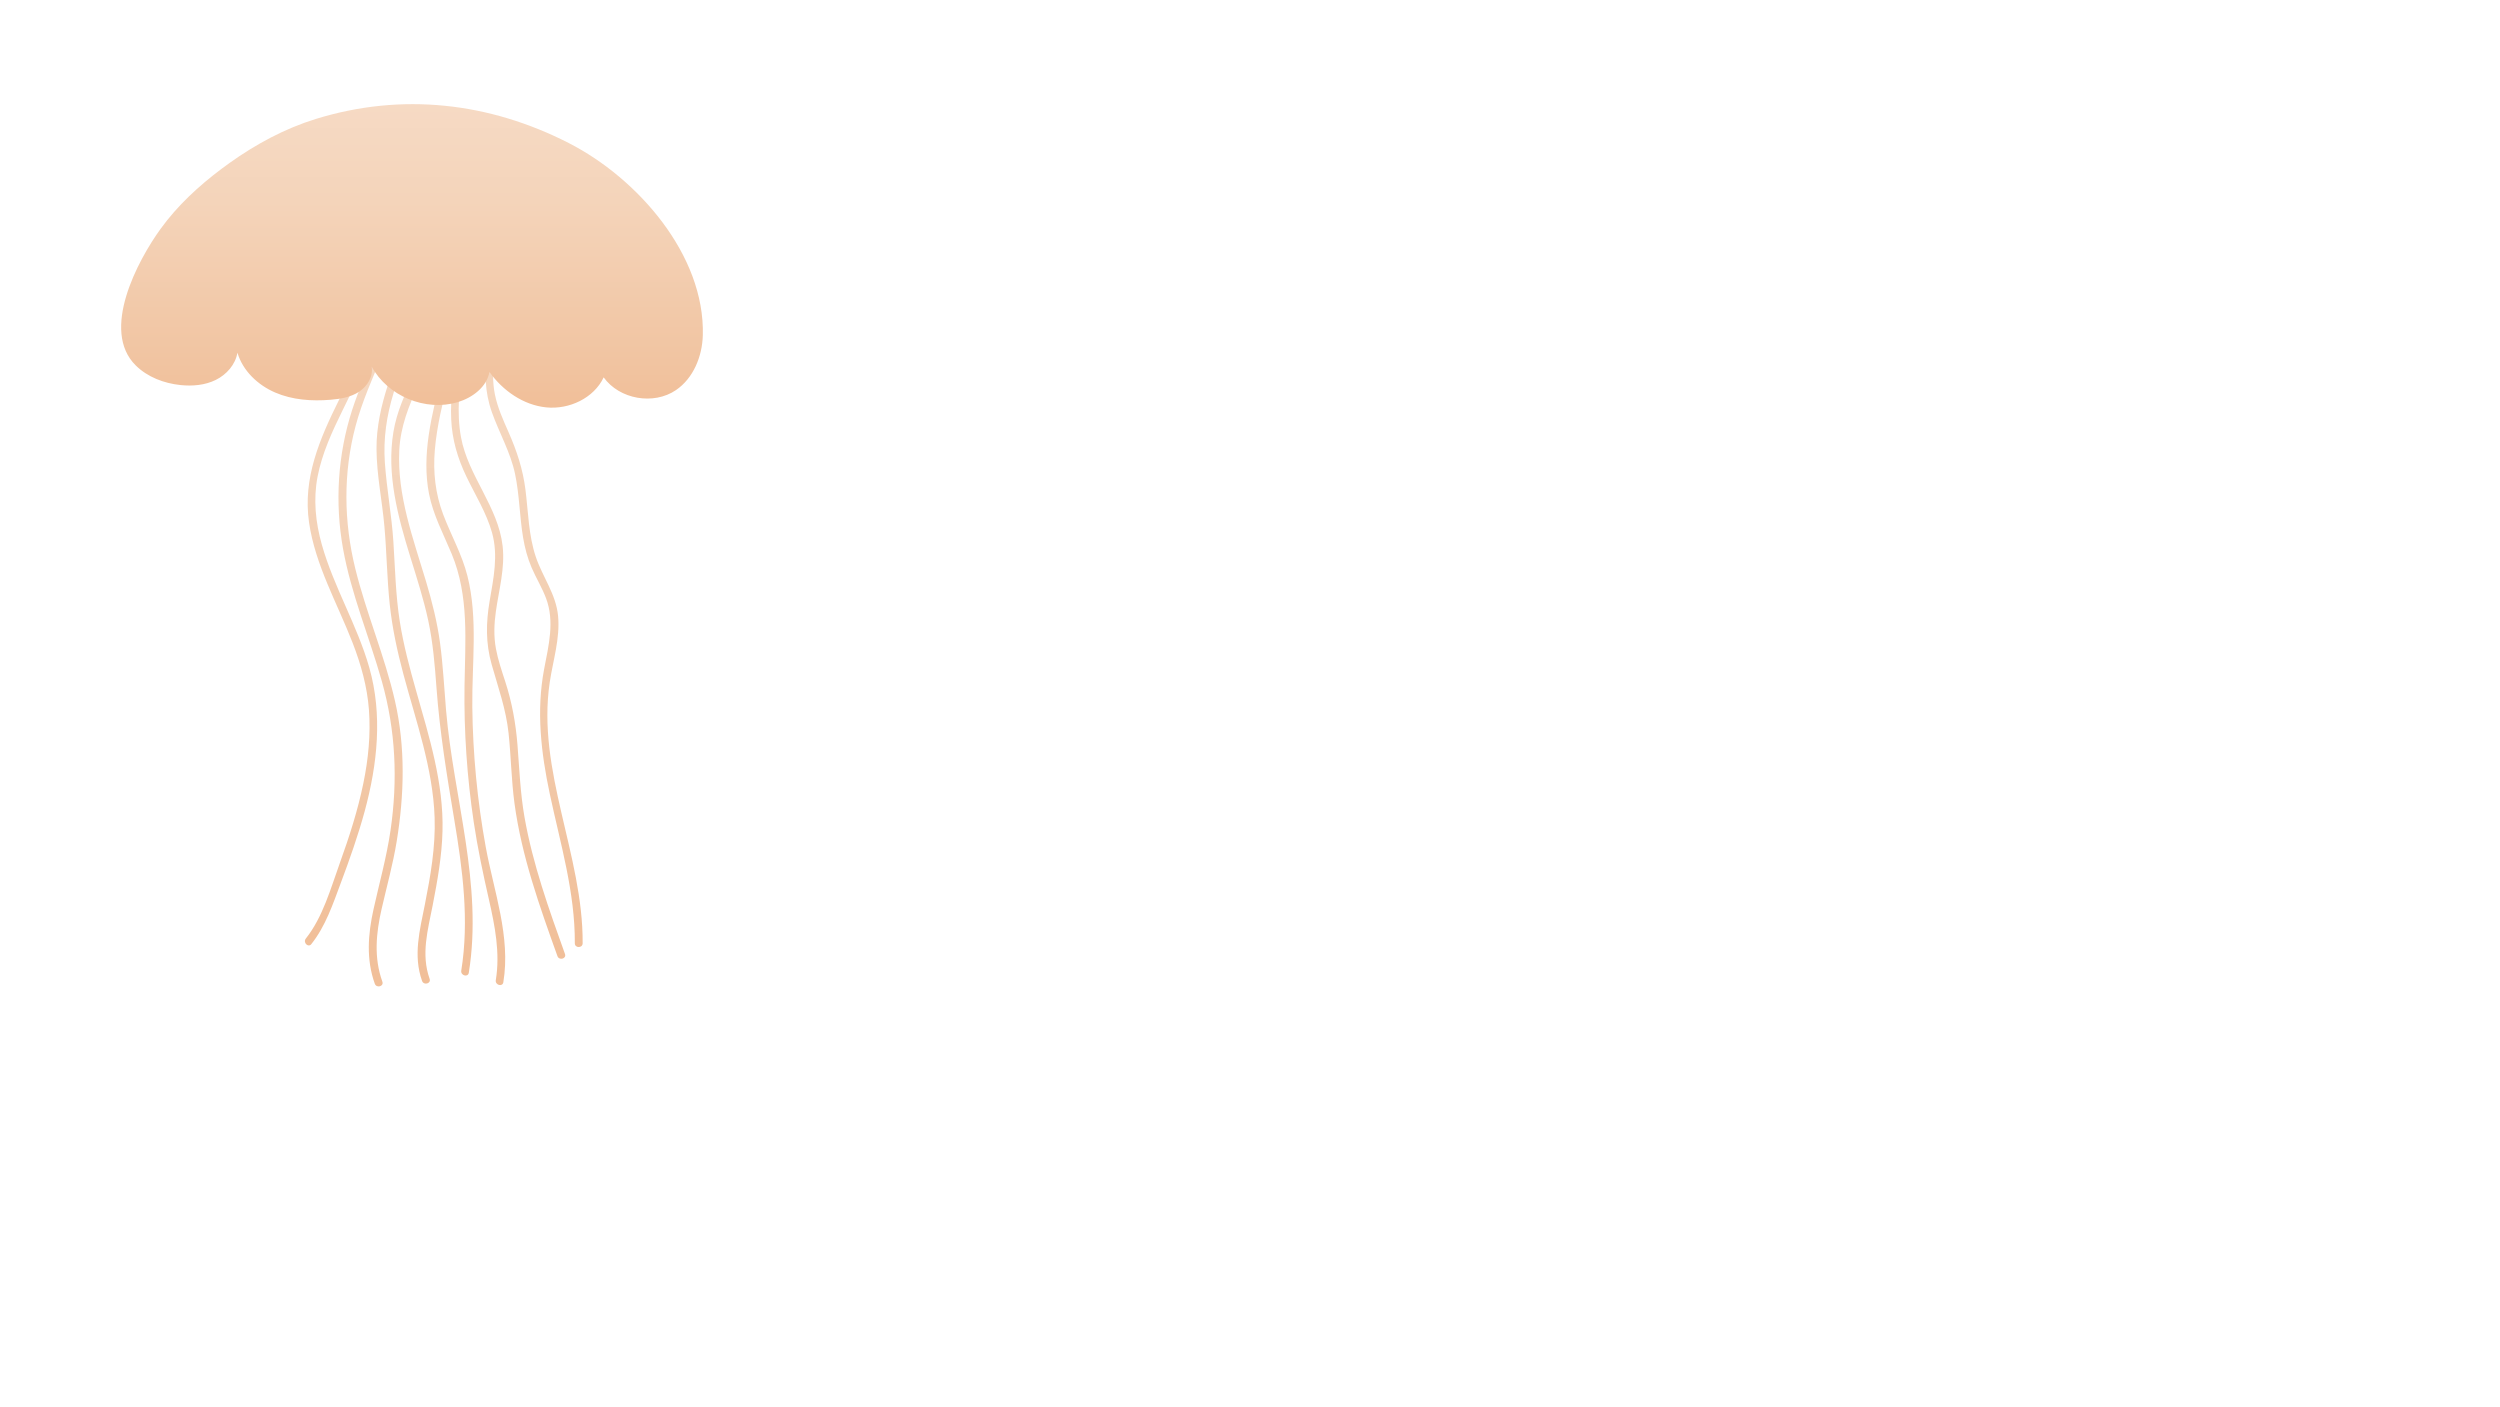
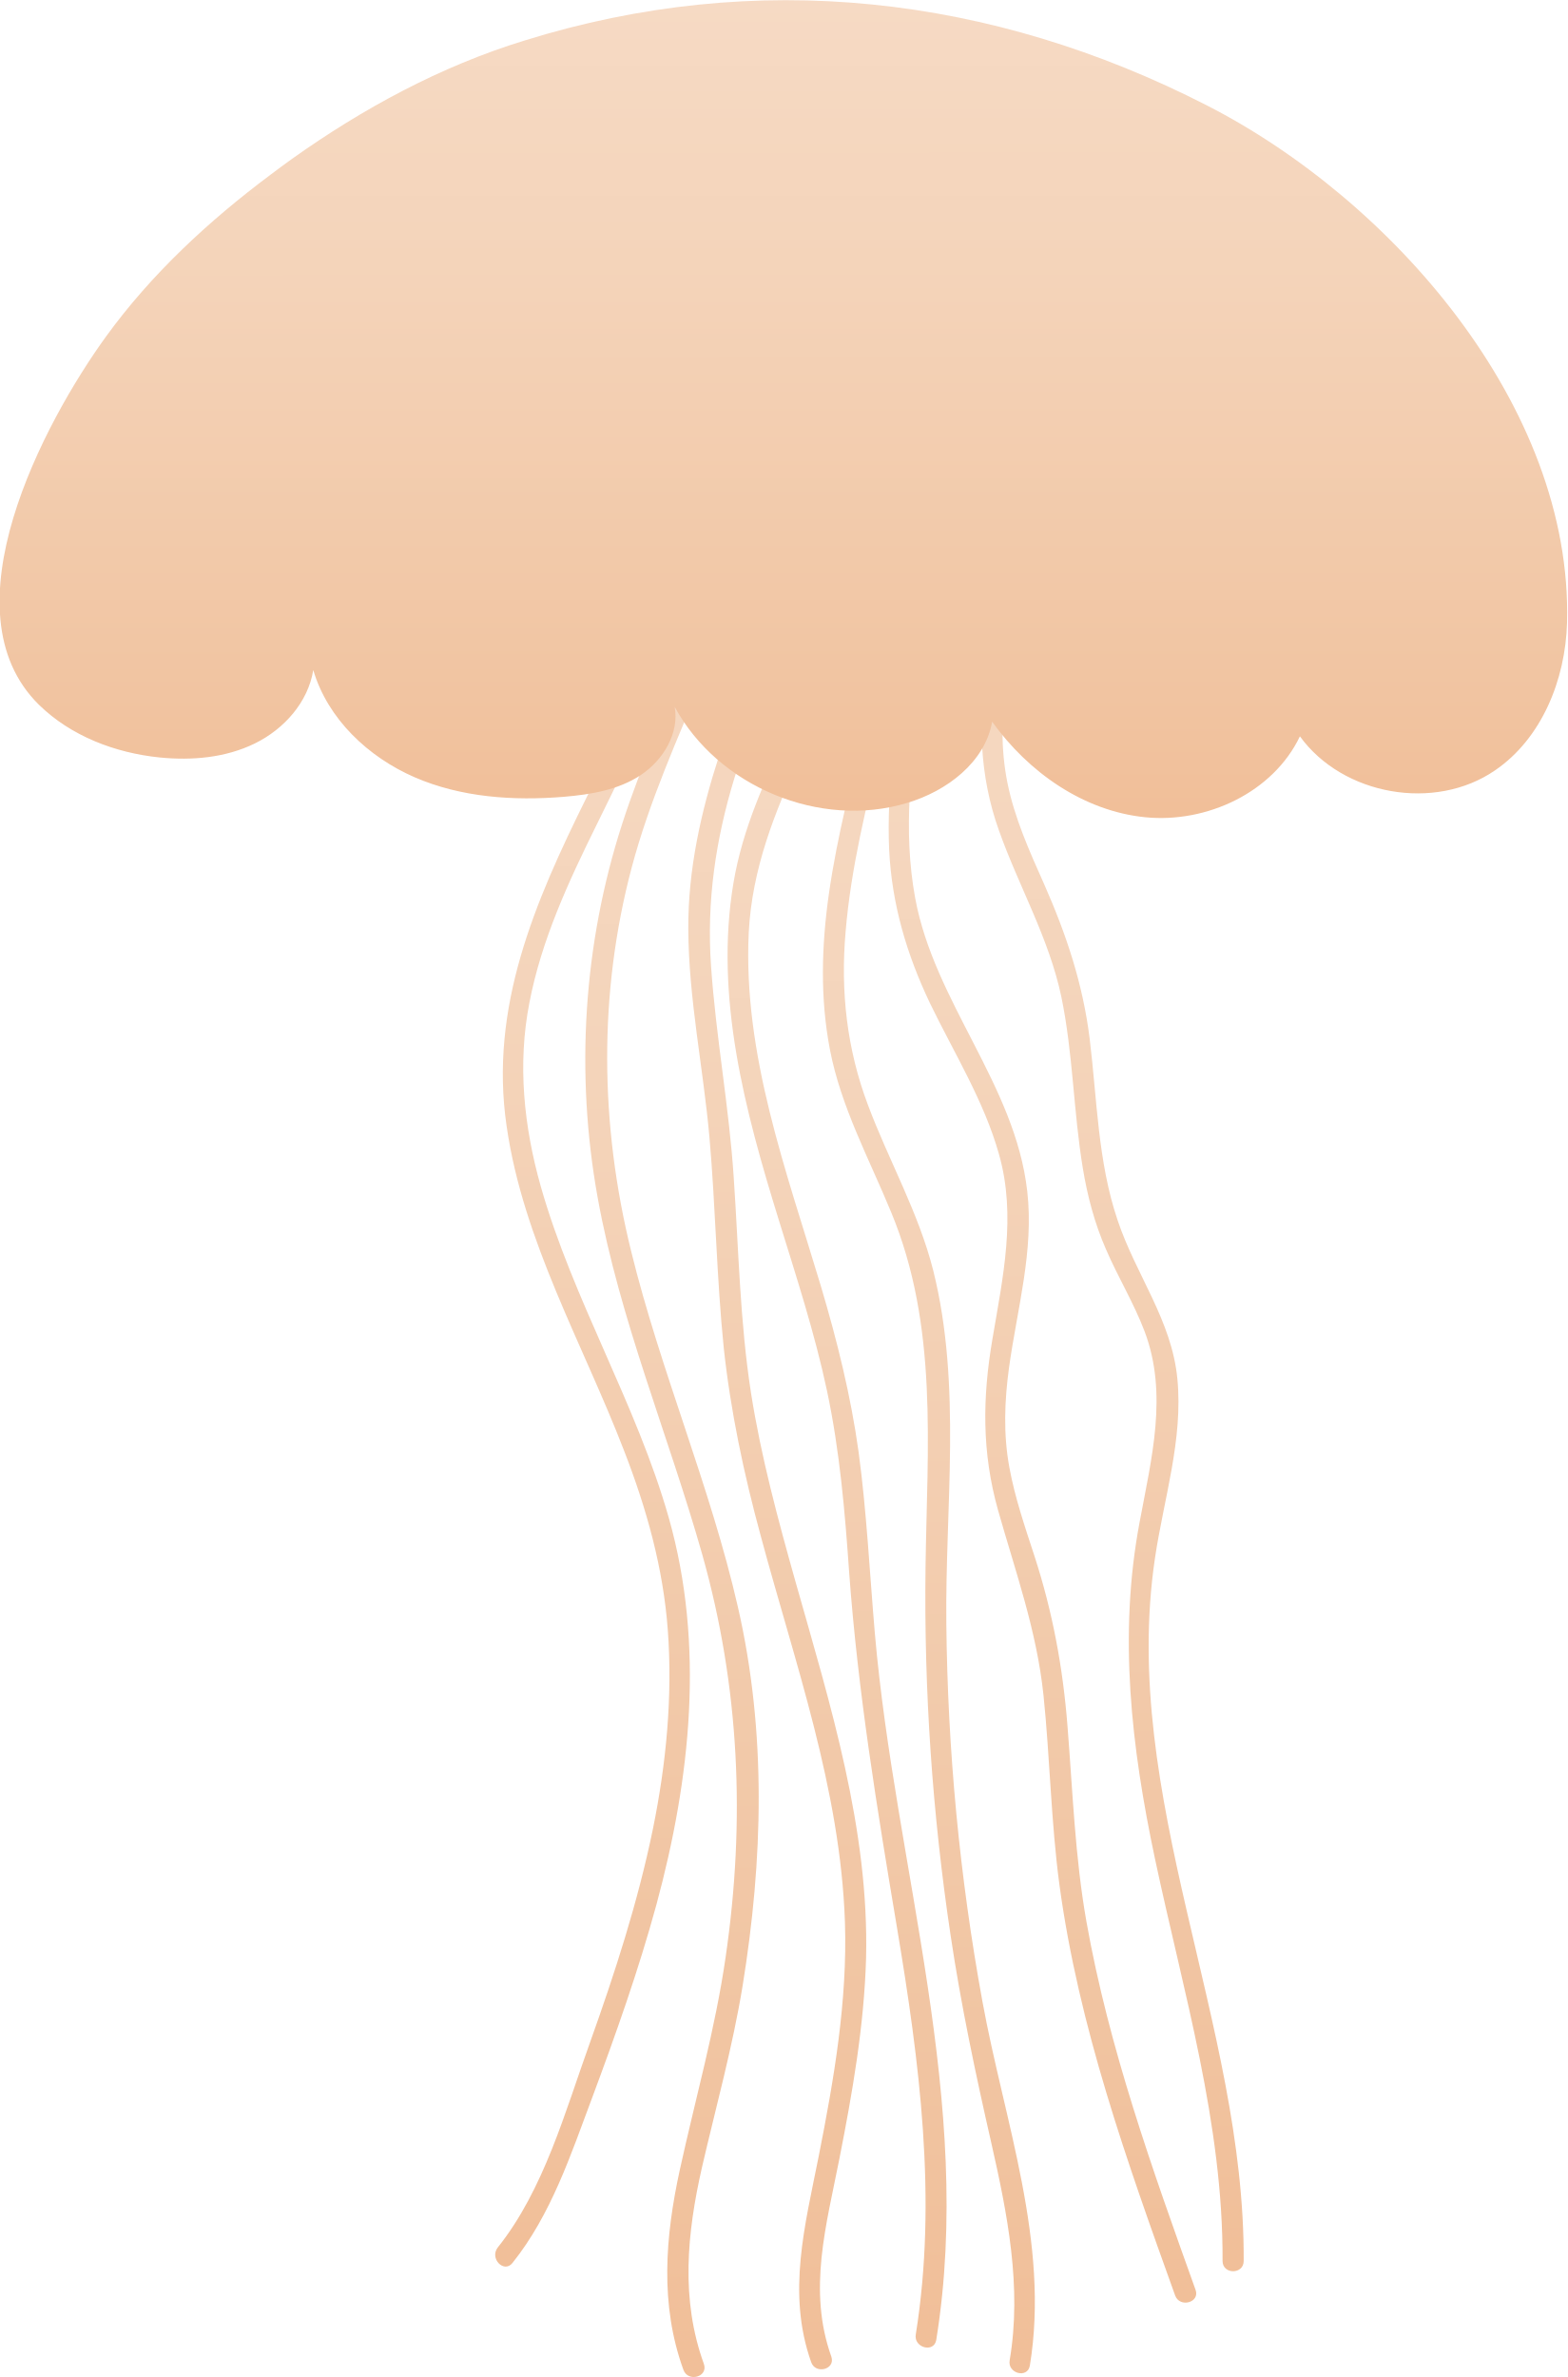
- <svg xmlns="http://www.w3.org/2000/svg" xmlns:xlink="http://www.w3.org/1999/xlink" id="sealife" viewBox="0 0 2072.73 1166.38">
-   <defs>
-     <style>.cls-1{fill:url(#linear-gradient);}.cls-2{fill:url(#linear-gradient-8);}.cls-3{fill:url(#linear-gradient-3);}.cls-4{fill:url(#linear-gradient-4);}.cls-5{fill:url(#linear-gradient-2);}.cls-6{fill:url(#linear-gradient-6);}.cls-7{fill:url(#linear-gradient-7);}.cls-8{fill:url(#linear-gradient-5);}</style>
-     <linearGradient id="linear-gradient" x1="331.14" y1="511.14" x2="443.66" y2="1063.48" gradientTransform="translate(163.74 -313.9) rotate(11.51)" gradientUnits="userSpaceOnUse">
-       <stop offset="0" stop-color="#f6dac4" />
-       <stop offset=".32" stop-color="#f4d4ba" />
-       <stop offset=".85" stop-color="#f1c4a1" />
-       <stop offset=".99" stop-color="#f1bf99" />
-     </linearGradient>
-     <linearGradient id="linear-gradient-2" x1="305.53" y1="525.9" x2="414.6" y2="1061.32" xlink:href="#linear-gradient" />
-     <linearGradient id="linear-gradient-3" x1="250.2" y1="503.7" x2="367.61" y2="1080.08" xlink:href="#linear-gradient" />
-     <linearGradient id="linear-gradient-4" x1="361.9" y1="486.28" x2="473.69" y2="1035.08" xlink:href="#linear-gradient" />
-     <linearGradient id="linear-gradient-5" x1="381.97" y1="476.95" x2="492.85" y2="1021.26" xlink:href="#linear-gradient" />
-     <linearGradient id="linear-gradient-6" x1="276.65" y1="477.26" x2="397.71" y2="1071.57" xlink:href="#linear-gradient" />
-     <linearGradient id="linear-gradient-7" x1="223.06" y1="496.19" x2="336.24" y2="1051.82" xlink:href="#linear-gradient" />
-     <linearGradient id="linear-gradient-8" x1="254.16" y1="356.72" x2="304.39" y2="603.28" xlink:href="#linear-gradient" />
-   </defs>
-   <path class="cls-1" d="M417.31,814.39c6.25-37.76-7.85-75.33-14.57-112.09-7-38.32-10.72-77.23-11.15-116.18-.4-35.99,4.84-73.24-4.04-108.59-4.49-17.87-13.67-33.9-20.13-51.04-6.49-17.22-8.45-35.05-6.91-53.34,3.33-39.7,19.33-77.13,22.07-116.97,.29-4.17-6.21-4.15-6.5,0-2.46,35.79-15.62,69.61-20.68,104.97-2.3,16.03-2.83,32.33,.3,48.29,3.45,17.63,12,33.42,18.82,49.86,14.57,35.15,11.13,72.17,10.61,109.28-.53,37.87,2.08,75.75,7.67,113.2,3.21,21.49,7.71,42.67,12.52,63.84,5,21.99,9.47,44.48,5.74,67.03-.68,4.09,5.58,5.85,6.26,1.73h0Z" />
-   <path class="cls-5" d="M362.09,264.72c-8.14,32.57-30.31,59.87-35.89,93.28-5.86,35.15,3.65,70.26,13.94,103.62,5.4,17.49,11.06,34.94,14.91,52.85,3.95,18.38,5.46,37.1,6.84,55.81,2.73,36.79,8.62,72.8,14.72,109.15,6.93,41.35,12.55,83.55,5.82,125.32-.66,4.09,5.6,5.85,6.26,1.73,11.8-73.24-12.62-145.05-18.86-217.55-1.6-18.62-2.49-37.31-5-55.85-2.35-17.35-6.6-34.24-11.6-50.99-10.58-35.4-24.05-71.2-22.19-108.77,1.95-39.34,28.02-69.7,37.3-106.87,1.01-4.06-5.25-5.79-6.26-1.73h0Z" />
-   <path class="cls-3" d="M317.01,813.89c-7.17-19.91-5.23-40.21-.58-60.46,4.28-18.63,9.36-36.9,12.45-55.79,6.34-38.8,7.37-78.04-1.42-116.54-8.51-37.29-23.78-72.62-32.91-109.74-9.57-38.91-10.08-79.28,.25-118.12,10.87-40.87,34.88-77.36,41.25-119.55,.62-4.09-5.64-5.85-6.26-1.73-5.77,38.25-26.16,71.69-37.88,108.1-11.89,36.93-14.36,76.62-7.52,114.78,6.76,37.71,21.81,73.18,32.17,109.91,11.52,40.81,13.33,81.87,7.21,123.78-3.25,22.23-9.27,43.58-14.11,65.46-4.55,20.58-6.17,41.47,1.09,61.63,1.41,3.9,7.68,2.22,6.26-1.73h0Z" />
-   <path class="cls-4" d="M382.37,237.95c3.01,36.96-9.92,72.88-8.28,109.77,.75,16.79,5.37,32.34,12.61,47.42,7.35,15.31,16.59,29.95,21.22,46.43,5.35,19.03,1.24,37.78-1.97,56.76-3.07,18.11-3.33,34.87,1.7,52.65,5.42,19.14,11.9,37.04,14.01,56.99,2.05,19.4,2.29,38.94,4.92,58.29,5.91,43.6,20.8,85.23,35.59,126.44,1.4,3.91,7.68,2.22,6.26-1.73-13.31-37.1-26.72-74.48-33.56-113.43-3.49-19.85-4.25-39.85-5.83-59.9-1.43-18.07-4.58-35.37-10.17-52.63-2.9-8.94-5.98-17.89-7.7-27.16-1.9-10.26-1.51-20.54-.06-30.83,2.53-17.97,7.68-35.93,5.62-54.23-3.69-32.79-28.61-58.12-34.52-90.28-7.63-41.49,10.06-82.88,6.67-124.56-.34-4.14-6.83-4.17-6.5,0h0Z" />
-   <path class="cls-8" d="M410.29,232.83c1.13,19.45-3.62,38.3-6.29,57.42-2.48,17.73-2.19,34.72,3.88,51.71,6.15,17.22,15.41,33.11,19.19,51.16,3.63,17.35,3.7,35.21,6.64,52.66,1.44,8.55,3.65,16.91,7.07,24.89,3.68,8.57,8.64,16.57,11.93,25.31,7.27,19.3,2.15,39.17-1.55,58.62-6.61,34.82-2.63,69.29,4.67,103.66,8.7,40.95,21.01,81.55,20.75,123.79-.03,4.18,6.47,4.18,6.49,0,.44-73.06-38.22-142.87-27.3-216.28,2.71-18.22,8.69-36.46,6.93-55.08-1.71-18.11-12.75-32.1-18.43-48.88-6.09-18.01-6.27-37.22-8.63-55.91-2.13-16.86-7.16-32.06-13.99-47.54-4.45-10.1-9.08-20.28-11.3-31.16-2.11-10.36-1.81-20.99-.6-31.45,2.43-21.03,8.25-41.59,7-62.93-.24-4.15-6.74-4.18-6.49,0h0Z" />
-   <path class="cls-6" d="M356.2,811.55c-7.28-20.46-1.46-40.46,2.52-60.93,3.95-20.29,7.64-40.85,8.16-61.56,1.01-39.74-11.02-78.09-21.75-115.89-5.44-19.15-10.62-38.44-13.71-58.13-3.42-21.84-3.84-44-5.28-66.02-1.42-21.93-5.52-43.54-7.05-65.43-1.39-19.91,1.43-38.87,7.25-57.9,11.41-37.37,30.97-74.15,24.49-114.36-.66-4.12-6.92-2.37-6.26,1.73,5.94,36.85-11.85,71.71-22.88,105.81-5.61,17.34-9.65,35.11-9.53,53.42,.14,21.5,4.65,42.68,6.54,64.04,1.91,21.55,2.16,43.22,4.43,64.75,2.07,19.65,6.25,38.91,11.35,57.98,10.46,39.07,24.47,77.94,25.86,118.75,.83,24.31-3.41,48.49-8.11,72.25-4.2,21.22-9.83,42.03-2.3,63.22,1.39,3.91,7.67,2.23,6.26-1.73h0Z" />
-   <path class="cls-7" d="M258.12,782.75c11.85-14.9,17.87-33.15,24.46-50.77,7.32-19.56,14.32-39.28,19.8-59.45,10.54-38.84,14.94-79.75,3.81-118.98-9.98-35.17-29.44-66.8-39.36-101.97-5.2-18.43-7.19-37.57-3.52-56.49,3.74-19.29,12.05-37.25,20.66-54.78,18.16-36.99,40.19-79.48,24.38-121.28-1.46-3.87-7.75-2.19-6.26,1.73,14.41,38.12-4.44,77.28-21.21,111.19-15.88,32.09-29.96,64.64-24.65,101.23,5.14,35.42,23.46,67.03,36.2,99.99,6.87,17.77,11.99,36.05,13.44,55.12,1.55,20.5-.49,41.08-4.62,61.17-4.61,22.44-11.66,44.3-19.41,65.83-7.6,21.11-14.14,45.07-28.29,62.87-2.57,3.24,1.99,7.87,4.59,4.59h0Z" />
-   <path class="cls-2" d="M471.79,118.73c56.6,28.94,112.73,92.54,110.91,159.26-.48,17.5-7.79,35.56-22.25,45.43-18.55,12.66-46.84,7.69-59.95-10.54-8.17,17.24-28.61,26.79-47.6,24.88-18.99-1.91-36.04-13.85-47.11-29.4-2.24,12.53-14.04,21.36-26.22,25.04-26.72,8.06-58.25-4.99-71.46-29.58,1.53,8.13-3.47,16.43-10.39,20.96-6.92,4.53-15.38,5.98-23.62,6.66-15.58,1.3-31.69,.17-46.04-6.03-14.35-6.2-26.78-18-31.21-32.99-1.65,9.85-9.01,18.16-17.96,22.57-8.96,4.41-19.32,5.3-29.26,4.26-13.67-1.43-27.27-6.59-37.06-16.24-29.38-28.93,1.47-86.9,20.59-113.29,13.94-19.23,31.58-35.55,50.58-49.8,2.15-1.61,4.31-3.2,6.5-4.76,21.93-15.64,45.89-28.6,71.6-36.54,71.45-22.05,143.68-13.8,209.96,20.09Z" />
+ <svg xmlns="http://www.w3.org/2000/svg" version="1.1" id="sealife" x="0px" y="0px" viewBox="0 0 482.3 731.5" style="enable-background:new 0 0 482.3 731.5;" xml:space="preserve">
+   <style type="text/css">
+ 	.st0{fill:url(#SVGID_1_);}
+ 	.st1{fill:url(#SVGID_00000101814998842994821850000004903011114406187693_);}
+ 	.st2{fill:url(#SVGID_00000024688063462747805450000015348770064508516247_);}
+ 	.st3{fill:url(#SVGID_00000168119215159795822690000015560871610716889240_);}
+ 	.st4{fill:url(#SVGID_00000041289298422904839680000009355375761831689399_);}
+ 	.st5{fill:url(#SVGID_00000115504034548947864330000000471217196018945164_);}
+ 	.st6{fill:url(#SVGID_00000108301677616865860600000008563516150886976670_);}
+ 	.st7{fill:url(#SVGID_00000028319450858739574610000004479904051556089499_);}
+ </style>
+   <linearGradient id="SVGID_1_" gradientUnits="userSpaceOnUse" x1="232.032" y1="468.638" x2="344.549" y2="-83.69" gradientTransform="matrix(0.9799 0.1995 0.1995 -0.9799 -35.1572 579.6227)">
+     <stop offset="0" style="stop-color:#F6DAC4" />
+     <stop offset="0.32" style="stop-color:#F4D4BA" />
+     <stop offset="0.85" style="stop-color:#F1C4A1" />
+     <stop offset="0.99" style="stop-color:#F1BF99" />
+   </linearGradient>
+   <path class="st0" d="M316.9,728c6.2-37.8-7.9-75.3-14.6-112.1c-7-38.3-10.7-77.2-11.1-116.2c-0.4-36,4.8-73.2-4-108.6  c-4.5-17.9-13.7-33.9-20.1-51c-6.5-17.2-8.5-35-6.9-53.3c3.3-39.7,19.3-77.1,22.1-117c0.3-4.2-6.2-4.1-6.5,0  c-2.5,35.8-15.6,69.6-20.7,105c-2.3,16-2.8,32.3,0.3,48.3c3.4,17.6,12,33.4,18.8,49.9c14.6,35.1,11.1,72.2,10.6,109.3  c-0.5,37.9,2.1,75.8,7.7,113.2c3.2,21.5,7.7,42.7,12.5,63.8c5,22,9.5,44.5,5.7,67C309.9,730.4,316.2,732.1,316.9,728L316.9,728  L316.9,728z" />
+   <linearGradient id="SVGID_00000119830313336966683290000003744033741157569431_" gradientUnits="userSpaceOnUse" x1="206.41" y1="453.882" x2="315.481" y2="-81.546" gradientTransform="matrix(0.9799 0.1995 0.1995 -0.9799 -35.1572 579.6227)">
+     <stop offset="0" style="stop-color:#F6DAC4" />
+     <stop offset="0.32" style="stop-color:#F4D4BA" />
+     <stop offset="0.85" style="stop-color:#F1C4A1" />
+     <stop offset="0.99" style="stop-color:#F1BF99" />
+   </linearGradient>
+   <path style="fill:url(#SVGID_00000119830313336966683290000003744033741157569431_);" d="M261.6,178.4  c-8.1,32.6-30.3,59.9-35.9,93.3c-5.9,35.1,3.6,70.3,13.9,103.6c5.4,17.5,11.1,34.9,14.9,52.8c3.9,18.4,5.5,37.1,6.8,55.8  c2.7,36.8,8.6,72.8,14.7,109.2c6.9,41.3,12.5,83.5,5.8,125.3c-0.7,4.1,5.6,5.8,6.3,1.7c11.8-73.2-12.6-145-18.9-217.5  c-1.6-18.6-2.5-37.3-5-55.8c-2.4-17.3-6.6-34.2-11.6-51c-10.6-35.4-24-71.2-22.2-108.8c2-39.3,28-69.7,37.3-106.9  C268.9,176,262.6,174.3,261.6,178.4L261.6,178.4L261.6,178.4z" />
+   <linearGradient id="SVGID_00000069379392161005214970000015261832493590472865_" gradientUnits="userSpaceOnUse" x1="151.106" y1="476.087" x2="268.517" y2="-100.298" gradientTransform="matrix(0.9799 0.1995 0.1995 -0.9799 -35.1572 579.6227)">
+     <stop offset="0" style="stop-color:#F6DAC4" />
+     <stop offset="0.32" style="stop-color:#F4D4BA" />
+     <stop offset="0.85" style="stop-color:#F1C4A1" />
+     <stop offset="0.99" style="stop-color:#F1BF99" />
+   </linearGradient>
+   <path style="fill:url(#SVGID_00000069379392161005214970000015261832493590472865_);" d="M216.6,727.5c-7.2-19.9-5.2-40.2-0.6-60.5  c4.3-18.6,9.4-36.9,12.5-55.8c6.3-38.8,7.4-78-1.4-116.5c-8.5-37.3-23.8-72.6-32.9-109.7c-9.6-38.9-10.1-79.3,0.2-118.1  c10.9-40.9,34.9-77.4,41.2-119.6c0.6-4.1-5.6-5.9-6.3-1.7c-5.8,38.2-26.2,71.7-37.9,108.1c-11.9,36.9-14.4,76.6-7.5,114.8  c6.8,37.7,21.8,73.2,32.2,109.9c11.5,40.8,13.3,81.9,7.2,123.8c-3.2,22.2-9.3,43.6-14.1,65.5c-4.5,20.6-6.2,41.5,1.1,61.6  C211.7,733.2,218,731.5,216.6,727.5L216.6,727.5L216.6,727.5z" />
+   <linearGradient id="SVGID_00000152242105429348933140000004717928592074030763_" gradientUnits="userSpaceOnUse" x1="262.794" y1="493.504" x2="374.588" y2="-55.315" gradientTransform="matrix(0.9799 0.1995 0.1995 -0.9799 -35.1572 579.6227)">
+     <stop offset="0" style="stop-color:#F6DAC4" />
+     <stop offset="0.32" style="stop-color:#F4D4BA" />
+     <stop offset="0.85" style="stop-color:#F1C4A1" />
+     <stop offset="0.99" style="stop-color:#F1BF99" />
+   </linearGradient>
+   <path style="fill:url(#SVGID_00000152242105429348933140000004717928592074030763_);" d="M281.9,151.6c3,37-9.9,72.9-8.3,109.8  c0.8,16.8,5.4,32.3,12.6,47.4c7.4,15.3,16.6,30,21.2,46.4c5.4,19,1.2,37.8-2,56.8c-3.1,18.1-3.3,34.9,1.7,52.7  c5.4,19.1,11.9,37,14,57c2,19.4,2.3,38.9,4.9,58.3c5.9,43.6,20.8,85.2,35.6,126.4c1.4,3.9,7.7,2.2,6.3-1.7  c-13.3-37.1-26.7-74.5-33.6-113.4c-3.5-19.8-4.2-39.8-5.8-59.9c-1.4-18.1-4.6-35.4-10.2-52.6c-2.9-8.9-6-17.9-7.7-27.2  c-1.9-10.3-1.5-20.5-0.1-30.8c2.5-18,7.7-35.9,5.6-54.2c-3.7-32.8-28.6-58.1-34.5-90.3c-7.6-41.5,10.1-82.9,6.7-124.6  C288.1,147.5,281.6,147.4,281.9,151.6L281.9,151.6L281.9,151.6z" />
+   <linearGradient id="SVGID_00000136397627562958539640000006201598247337440148_" gradientUnits="userSpaceOnUse" x1="282.849" y1="502.831" x2="393.73" y2="-41.484" gradientTransform="matrix(0.9799 0.1995 0.1995 -0.9799 -35.1572 579.6227)">
+     <stop offset="0" style="stop-color:#F6DAC4" />
+     <stop offset="0.32" style="stop-color:#F4D4BA" />
+     <stop offset="0.85" style="stop-color:#F1C4A1" />
+     <stop offset="0.99" style="stop-color:#F1BF99" />
+   </linearGradient>
+   <path style="fill:url(#SVGID_00000136397627562958539640000006201598247337440148_);" d="M309.8,146.5c1.1,19.4-3.6,38.3-6.3,57.4  c-2.5,17.7-2.2,34.7,3.9,51.7c6.1,17.2,15.4,33.1,19.2,51.2c3.6,17.4,3.7,35.2,6.6,52.7c1.4,8.5,3.6,16.9,7.1,24.9  c3.7,8.6,8.6,16.6,11.9,25.3c7.3,19.3,2.1,39.2-1.5,58.6c-6.6,34.8-2.6,69.3,4.7,103.7c8.7,41,21,81.5,20.8,123.8  c0,4.2,6.5,4.2,6.5,0c0.4-73.1-38.2-142.9-27.3-216.3c2.7-18.2,8.7-36.5,6.9-55.1c-1.7-18.1-12.8-32.1-18.4-48.9  c-6.1-18-6.3-37.2-8.6-55.9c-2.1-16.9-7.2-32.1-14-47.5c-4.5-10.1-9.1-20.3-11.3-31.2c-2.1-10.4-1.8-21-0.6-31.5  c2.4-21,8.2-41.6,7-62.9C316.1,142.3,309.6,142.3,309.8,146.5L309.8,146.5L309.8,146.5z" />
+   <linearGradient id="SVGID_00000031188293718189801740000003274820035996526233_" gradientUnits="userSpaceOnUse" x1="177.537" y1="502.526" x2="298.599" y2="-91.792" gradientTransform="matrix(0.9799 0.1995 0.1995 -0.9799 -35.1572 579.6227)">
+     <stop offset="0" style="stop-color:#F6DAC4" />
+     <stop offset="0.32" style="stop-color:#F4D4BA" />
+     <stop offset="0.85" style="stop-color:#F1C4A1" />
+     <stop offset="0.99" style="stop-color:#F1BF99" />
+   </linearGradient>
+   <path style="fill:url(#SVGID_00000031188293718189801740000003274820035996526233_);" d="M255.8,725.2c-7.3-20.5-1.5-40.5,2.5-60.9  c4-20.3,7.6-40.8,8.2-61.6c1-39.7-11-78.1-21.7-115.9c-5.4-19.2-10.6-38.4-13.7-58.1c-3.4-21.8-3.8-44-5.3-66  c-1.4-21.9-5.5-43.5-7-65.4c-1.4-19.9,1.4-38.9,7.2-57.9c11.4-37.4,31-74.1,24.5-114.4c-0.7-4.1-6.9-2.4-6.3,1.7  c5.9,36.9-11.9,71.7-22.9,105.8c-5.6,17.3-9.6,35.1-9.5,53.4c0.1,21.5,4.6,42.7,6.5,64c1.9,21.5,2.2,43.2,4.4,64.8  c2.1,19.6,6.2,38.9,11.4,58c10.5,39.1,24.5,77.9,25.9,118.8c0.8,24.3-3.4,48.5-8.1,72.2c-4.2,21.2-9.8,42-2.3,63.2  C250.9,730.8,257.2,729.2,255.8,725.2L255.8,725.2L255.8,725.2z" />
+   <linearGradient id="SVGID_00000057118639825793434010000008423940783365427585_" gradientUnits="userSpaceOnUse" x1="123.971" y1="483.596" x2="237.149" y2="-72.026" gradientTransform="matrix(0.9799 0.1995 0.1995 -0.9799 -35.1572 579.6227)">
+     <stop offset="0" style="stop-color:#F6DAC4" />
+     <stop offset="0.32" style="stop-color:#F4D4BA" />
+     <stop offset="0.85" style="stop-color:#F1C4A1" />
+     <stop offset="0.99" style="stop-color:#F1BF99" />
+   </linearGradient>
+   <path style="fill:url(#SVGID_00000057118639825793434010000008423940783365427585_);" d="M157.7,696.4  c11.9-14.9,17.9-33.2,24.5-50.8c7.3-19.6,14.3-39.3,19.8-59.5c10.5-38.8,14.9-79.8,3.8-119c-10-35.2-29.4-66.8-39.4-102  c-5.2-18.4-7.2-37.6-3.5-56.5c3.7-19.3,12-37.2,20.7-54.8c18.2-37,40.2-79.5,24.4-121.3c-1.5-3.9-7.8-2.2-6.3,1.7  c14.4,38.1-4.4,77.3-21.2,111.2c-15.9,32.1-30,64.6-24.6,101.2c5.1,35.4,23.5,67,36.2,100c6.9,17.8,12,36,13.4,55.1  c1.5,20.5-0.5,41.1-4.6,61.2c-4.6,22.4-11.7,44.3-19.4,65.8c-7.6,21.1-14.1,45.1-28.3,62.9C150.5,695,155.1,699.7,157.7,696.4  L157.7,696.4L157.7,696.4z" />
+   <linearGradient id="SVGID_00000125579540476467068720000006792048732258151352_" gradientUnits="userSpaceOnUse" x1="155.077" y1="623.097" x2="205.314" y2="376.502" gradientTransform="matrix(0.9799 0.1995 0.1995 -0.9799 -35.1572 579.6227)">
+     <stop offset="0" style="stop-color:#F6DAC4" />
+     <stop offset="0.32" style="stop-color:#F4D4BA" />
+     <stop offset="0.85" style="stop-color:#F1C4A1" />
+     <stop offset="0.99" style="stop-color:#F1BF99" />
+   </linearGradient>
+   <path style="fill:url(#SVGID_00000125579540476467068720000006792048732258151352_);" d="M371.3,32.4  c56.6,28.9,112.7,92.5,110.9,159.3c-0.5,17.5-7.8,35.6-22.2,45.4c-18.5,12.7-46.8,7.7-60-10.5c-8.2,17.2-28.6,26.8-47.6,24.9  c-19-1.9-36-13.9-47.1-29.4c-2.2,12.5-14,21.4-26.2,25c-26.7,8.1-58.2-5-71.5-29.6c1.5,8.1-3.5,16.4-10.4,21s-15.4,6-23.6,6.7  c-15.6,1.3-31.7,0.2-46-6s-26.8-18-31.2-33c-1.6,9.9-9,18.2-18,22.6c-9,4.4-19.3,5.3-29.3,4.3c-13.7-1.4-27.3-6.6-37.1-16.2  c-29.4-28.9,1.5-86.9,20.6-113.3c13.9-19.2,31.6-35.6,50.6-49.8c2.1-1.6,4.3-3.2,6.5-4.8c21.9-15.6,45.9-28.6,71.6-36.5  C232.8-9.8,305.1-1.5,371.3,32.4L371.3,32.4z" />
</svg>
